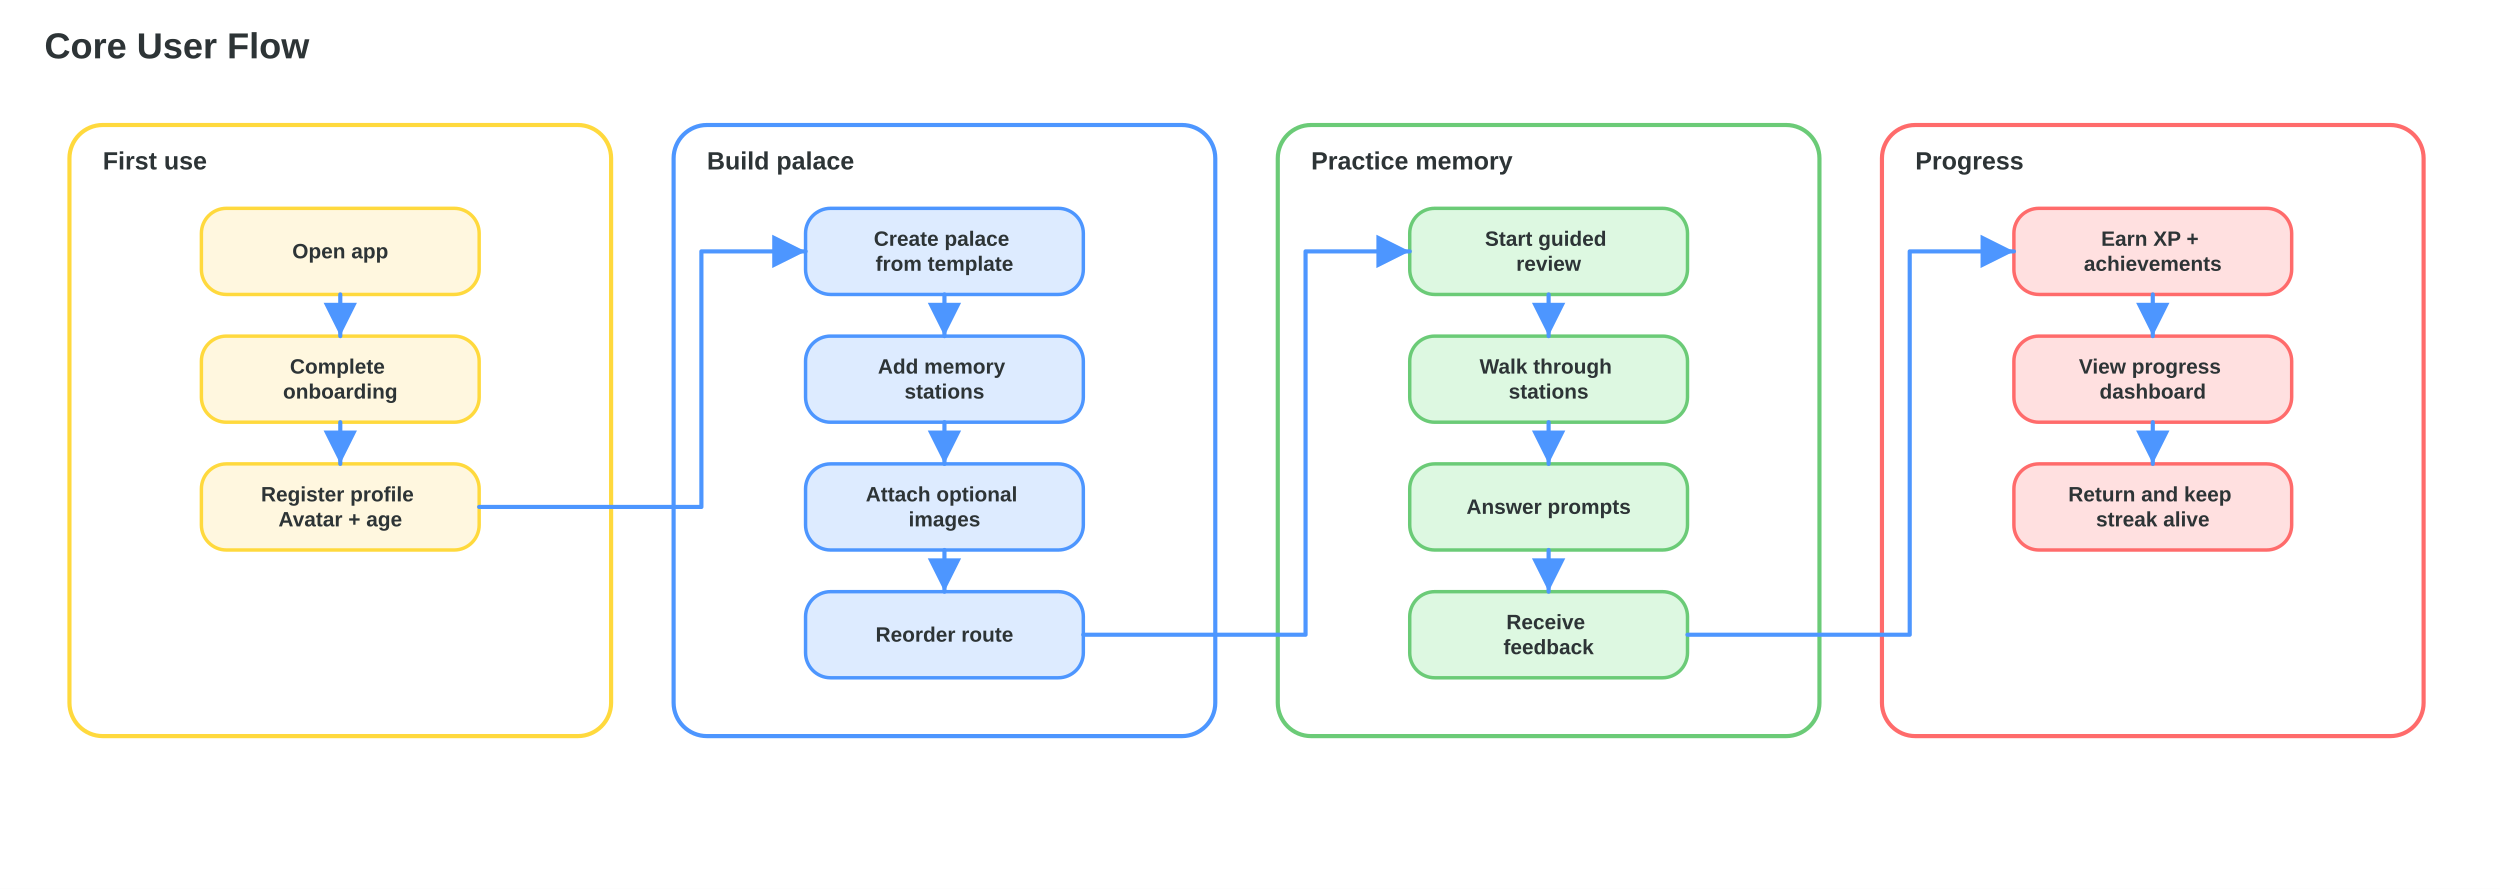
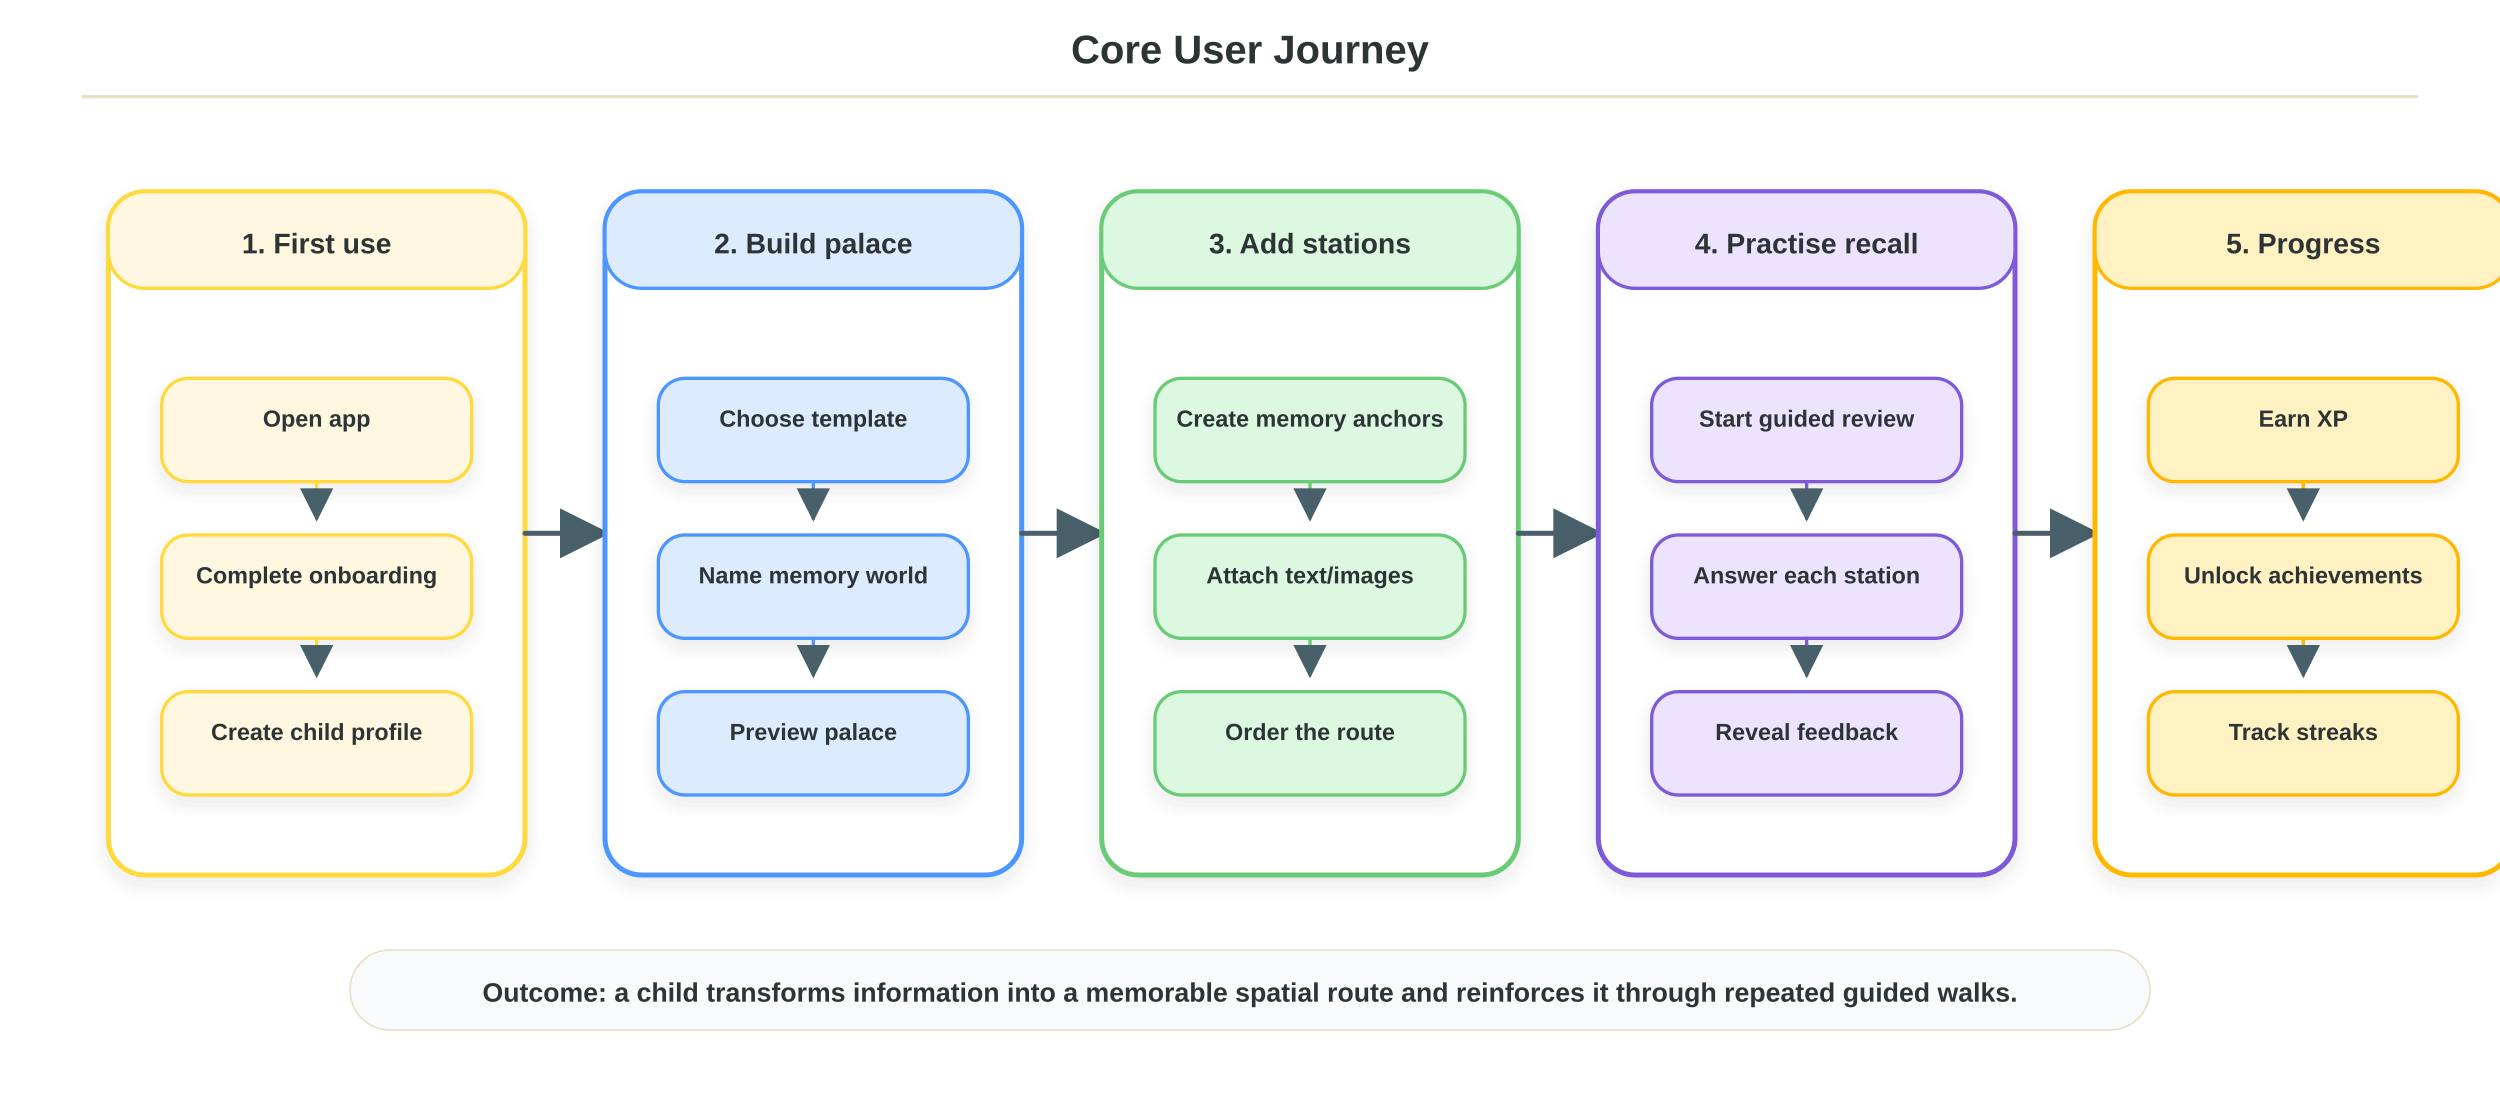
- <svg xmlns="http://www.w3.org/2000/svg" width="1800" height="640" viewBox="0 0 1800 640" role="img" aria-label="Core User Flow">
+ <svg xmlns="http://www.w3.org/2000/svg" width="1500" height="660" viewBox="0 0 1500 660" role="img" aria-labelledby="title desc">
  <defs>
    <marker id="arrow" markerWidth="12" markerHeight="12" refX="10" refY="6" orient="auto" markerUnits="strokeWidth">
-       <path d="M2,2 L10,6 L2,10 Z" fill="#4D96FF" />
+       <path d="M 1 1 L 11 6 L 1 11 z" fill="#48606A" />
    </marker>
-     <style>
-     .title { font: 700 26px Arial, Helvetica, sans-serif; fill: #2D3436; }
-     .panel-title { font: 700 18px Arial, Helvetica, sans-serif; fill: #2D3436; }
-     .box-text { font: 600 15px Arial, Helvetica, sans-serif; fill: #2D3436; }
-     .small-text { font: 600 13px Arial, Helvetica, sans-serif; fill: #586267; }
-     .edge-label { font: 600 12px Arial, Helvetica, sans-serif; fill: #586267; }
-     .arrow { fill: none; stroke: #4D96FF; stroke-width: 3; stroke-linecap: round; stroke-linejoin: round; marker-end: url(#arrow); }
-     .arrow-soft { fill: none; stroke: #4D96FF; stroke-width: 2.4; stroke-linecap: round; stroke-linejoin: round; marker-end: url(#arrow); stroke-dasharray: 8 6; }
-     .relation { fill: none; stroke: #4D96FF; stroke-width: 2.6; stroke-linecap: round; stroke-linejoin: round; }
-   </style>
+     <marker id="arrow-blue" markerWidth="12" markerHeight="12" refX="10" refY="6" orient="auto" markerUnits="strokeWidth">
+       <path d="M 1 1 L 11 6 L 1 11 z" fill="#4D96FF" />
+     </marker>
+     <filter id="shadow" x="-20%" y="-20%" width="140%" height="140%">
+       <feDropShadow dx="0" dy="5" stdDeviation="5" flood-color="#2D3436" flood-opacity="0.10" />
+     </filter>
  </defs>
-   <rect x="0" y="0" width="1800" height="640" fill="#FFFFFF" />
-   <text x="32" y="42" class="title" text-anchor="start">Core User Flow</text>
-   <rect x="50" y="90" width="390" height="440" rx="24" fill="#FFFFFF" stroke="#FFD93D" stroke-width="3" />
-   <text x="74" y="122" class="panel-title" text-anchor="start">First use</text>
-   <rect x="145" y="150" width="200" height="62" rx="18" fill="#FFF7DF" stroke="#FFD93D" stroke-width="2.5" />
-   <text x="245.0" y="186.0" class="box-text" text-anchor="middle">
-     <tspan x="245.0" dy="0">Open app</tspan>
+   <rect x="0" y="0" width="1500" height="660" fill="#FFFFFF" />
+   <text x="750.0" y="38" text-anchor="middle" font-family="Arial, Helvetica, sans-serif" font-size="24" font-weight="700" fill="#2D3436">Core User Journey</text>
+   <line x1="50" y1="58" x2="1450" y2="58" stroke="#E9DFC7" stroke-width="2" stroke-linecap="round" />
+   <rect x="65" y="115" width="250" height="410" rx="22" fill="#FFFFFF" stroke="#FFD93D" stroke-width="3" filter="url(#shadow)" />
+   <rect x="65" y="115" width="250" height="58" rx="22" fill="#FFF7DF" stroke="#FFD93D" stroke-width="2" />
+   <text x="190" y="152" text-anchor="middle" font-family="Arial, Helvetica, sans-serif" font-size="17" font-weight="700" fill="#2D3436">1. First use</text>
+   <rect x="97" y="227" width="186" height="62" rx="16" fill="#FFF7DF" stroke="#FFD93D" stroke-width="2" filter="url(#shadow)" />
+   <text x="190.0" y="256.0" text-anchor="middle" font-family="Arial, Helvetica, sans-serif" font-size="14" font-weight="700" fill="#2D3436">
+     <tspan x="190.0" dy="0">Open app</tspan>
  </text>
-   <rect x="145" y="242" width="200" height="62" rx="18" fill="#FFF7DF" stroke="#FFD93D" stroke-width="2.5" />
-   <text x="245.0" y="269.0" class="box-text" text-anchor="middle">
-     <tspan x="245.0" dy="0">Complete</tspan>
-     <tspan x="245.0" dy="18">onboarding</tspan>
+   <line x1="190" y1="289" x2="190" y2="311" stroke="#FFD93D" stroke-width="2" stroke-linecap="round" marker-end="url(#arrow)" />
+   <rect x="97" y="321" width="186" height="62" rx="16" fill="#FFF7DF" stroke="#FFD93D" stroke-width="2" filter="url(#shadow)" />
+   <text x="190.0" y="350.0" text-anchor="middle" font-family="Arial, Helvetica, sans-serif" font-size="14" font-weight="700" fill="#2D3436">
+     <tspan x="190.0" dy="0">Complete onboarding</tspan>
  </text>
-   <path class="arrow" d="M 245 212 L 245 242" />
-   <rect x="145" y="334" width="200" height="62" rx="18" fill="#FFF7DF" stroke="#FFD93D" stroke-width="2.5" />
-   <text x="245.0" y="361.0" class="box-text" text-anchor="middle">
-     <tspan x="245.0" dy="0">Register profile</tspan>
-     <tspan x="245.0" dy="18">Avatar + age</tspan>
+   <line x1="190" y1="383" x2="190" y2="405" stroke="#FFD93D" stroke-width="2" stroke-linecap="round" marker-end="url(#arrow)" />
+   <rect x="97" y="415" width="186" height="62" rx="16" fill="#FFF7DF" stroke="#FFD93D" stroke-width="2" filter="url(#shadow)" />
+   <text x="190.0" y="444.0" text-anchor="middle" font-family="Arial, Helvetica, sans-serif" font-size="14" font-weight="700" fill="#2D3436">
+     <tspan x="190.0" dy="0">Create child profile</tspan>
  </text>
-   <path class="arrow" d="M 245 304 L 245 334" />
-   <rect x="485" y="90" width="390" height="440" rx="24" fill="#FFFFFF" stroke="#4D96FF" stroke-width="3" />
-   <text x="509" y="122" class="panel-title" text-anchor="start">Build palace</text>
-   <rect x="580" y="150" width="200" height="62" rx="18" fill="#DDEBFF" stroke="#4D96FF" stroke-width="2.5" />
-   <text x="680.0" y="177.0" class="box-text" text-anchor="middle">
-     <tspan x="680.0" dy="0">Create palace</tspan>
-     <tspan x="680.0" dy="18">from template</tspan>
+   <line x1="315" y1="320" x2="363" y2="320" stroke="#48606A" stroke-width="3" stroke-linecap="round" marker-end="url(#arrow)" />
+   <rect x="363" y="115" width="250" height="410" rx="22" fill="#FFFFFF" stroke="#4D96FF" stroke-width="3" filter="url(#shadow)" />
+   <rect x="363" y="115" width="250" height="58" rx="22" fill="#DDEBFF" stroke="#4D96FF" stroke-width="2" />
+   <text x="488" y="152" text-anchor="middle" font-family="Arial, Helvetica, sans-serif" font-size="17" font-weight="700" fill="#2D3436">2. Build palace</text>
+   <rect x="395" y="227" width="186" height="62" rx="16" fill="#DDEBFF" stroke="#4D96FF" stroke-width="2" filter="url(#shadow)" />
+   <text x="488.0" y="256.0" text-anchor="middle" font-family="Arial, Helvetica, sans-serif" font-size="14" font-weight="700" fill="#2D3436">
+     <tspan x="488.0" dy="0">Choose template</tspan>
  </text>
-   <rect x="580" y="242" width="200" height="62" rx="18" fill="#DDEBFF" stroke="#4D96FF" stroke-width="2.5" />
-   <text x="680.0" y="269.0" class="box-text" text-anchor="middle">
-     <tspan x="680.0" dy="0">Add memory</tspan>
-     <tspan x="680.0" dy="18">stations</tspan>
+   <line x1="488" y1="289" x2="488" y2="311" stroke="#4D96FF" stroke-width="2" stroke-linecap="round" marker-end="url(#arrow)" />
+   <rect x="395" y="321" width="186" height="62" rx="16" fill="#DDEBFF" stroke="#4D96FF" stroke-width="2" filter="url(#shadow)" />
+   <text x="488.0" y="350.0" text-anchor="middle" font-family="Arial, Helvetica, sans-serif" font-size="14" font-weight="700" fill="#2D3436">
+     <tspan x="488.0" dy="0">Name memory world</tspan>
  </text>
-   <path class="arrow" d="M 680 212 L 680 242" />
-   <rect x="580" y="334" width="200" height="62" rx="18" fill="#DDEBFF" stroke="#4D96FF" stroke-width="2.5" />
-   <text x="680.0" y="361.0" class="box-text" text-anchor="middle">
-     <tspan x="680.0" dy="0">Attach optional</tspan>
-     <tspan x="680.0" dy="18">images</tspan>
+   <line x1="488" y1="383" x2="488" y2="405" stroke="#4D96FF" stroke-width="2" stroke-linecap="round" marker-end="url(#arrow)" />
+   <rect x="395" y="415" width="186" height="62" rx="16" fill="#DDEBFF" stroke="#4D96FF" stroke-width="2" filter="url(#shadow)" />
+   <text x="488.0" y="444.0" text-anchor="middle" font-family="Arial, Helvetica, sans-serif" font-size="14" font-weight="700" fill="#2D3436">
+     <tspan x="488.0" dy="0">Preview palace</tspan>
  </text>
-   <path class="arrow" d="M 680 304 L 680 334" />
-   <rect x="580" y="426" width="200" height="62" rx="18" fill="#DDEBFF" stroke="#4D96FF" stroke-width="2.5" />
-   <text x="680.0" y="462.0" class="box-text" text-anchor="middle">
-     <tspan x="680.0" dy="0">Reorder route</tspan>
+   <line x1="613" y1="320" x2="661" y2="320" stroke="#48606A" stroke-width="3" stroke-linecap="round" marker-end="url(#arrow)" />
+   <rect x="661" y="115" width="250" height="410" rx="22" fill="#FFFFFF" stroke="#6BCB77" stroke-width="3" filter="url(#shadow)" />
+   <rect x="661" y="115" width="250" height="58" rx="22" fill="#DDF8E1" stroke="#6BCB77" stroke-width="2" />
+   <text x="786" y="152" text-anchor="middle" font-family="Arial, Helvetica, sans-serif" font-size="17" font-weight="700" fill="#2D3436">3. Add stations</text>
+   <rect x="693" y="227" width="186" height="62" rx="16" fill="#DDF8E1" stroke="#6BCB77" stroke-width="2" filter="url(#shadow)" />
+   <text x="786.0" y="256.0" text-anchor="middle" font-family="Arial, Helvetica, sans-serif" font-size="14" font-weight="700" fill="#2D3436">
+     <tspan x="786.0" dy="0">Create memory anchors</tspan>
  </text>
-   <path class="arrow" d="M 680 396 L 680 426" />
-   <path class="arrow" d="M 345 365 L 505 365 L 505 181 L 580 181" />
-   <rect x="920" y="90" width="390" height="440" rx="24" fill="#FFFFFF" stroke="#6BCB77" stroke-width="3" />
-   <text x="944" y="122" class="panel-title" text-anchor="start">Practice memory</text>
-   <rect x="1015" y="150" width="200" height="62" rx="18" fill="#DDF8E1" stroke="#6BCB77" stroke-width="2.5" />
-   <text x="1115.0" y="177.0" class="box-text" text-anchor="middle">
-     <tspan x="1115.0" dy="0">Start guided</tspan>
-     <tspan x="1115.0" dy="18">review</tspan>
+   <line x1="786" y1="289" x2="786" y2="311" stroke="#6BCB77" stroke-width="2" stroke-linecap="round" marker-end="url(#arrow)" />
+   <rect x="693" y="321" width="186" height="62" rx="16" fill="#DDF8E1" stroke="#6BCB77" stroke-width="2" filter="url(#shadow)" />
+   <text x="786.0" y="350.0" text-anchor="middle" font-family="Arial, Helvetica, sans-serif" font-size="14" font-weight="700" fill="#2D3436">
+     <tspan x="786.0" dy="0">Attach text/images</tspan>
  </text>
-   <rect x="1015" y="242" width="200" height="62" rx="18" fill="#DDF8E1" stroke="#6BCB77" stroke-width="2.5" />
-   <text x="1115.0" y="269.0" class="box-text" text-anchor="middle">
-     <tspan x="1115.0" dy="0">Walk through</tspan>
-     <tspan x="1115.0" dy="18">stations</tspan>
+   <line x1="786" y1="383" x2="786" y2="405" stroke="#6BCB77" stroke-width="2" stroke-linecap="round" marker-end="url(#arrow)" />
+   <rect x="693" y="415" width="186" height="62" rx="16" fill="#DDF8E1" stroke="#6BCB77" stroke-width="2" filter="url(#shadow)" />
+   <text x="786.0" y="444.0" text-anchor="middle" font-family="Arial, Helvetica, sans-serif" font-size="14" font-weight="700" fill="#2D3436">
+     <tspan x="786.0" dy="0">Order the route</tspan>
  </text>
-   <path class="arrow" d="M 1115 212 L 1115 242" />
-   <rect x="1015" y="334" width="200" height="62" rx="18" fill="#DDF8E1" stroke="#6BCB77" stroke-width="2.5" />
-   <text x="1115.0" y="370.0" class="box-text" text-anchor="middle">
-     <tspan x="1115.0" dy="0">Answer prompts</tspan>
+   <line x1="911" y1="320" x2="959" y2="320" stroke="#48606A" stroke-width="3" stroke-linecap="round" marker-end="url(#arrow)" />
+   <rect x="959" y="115" width="250" height="410" rx="22" fill="#FFFFFF" stroke="#7F5AD8" stroke-width="3" filter="url(#shadow)" />
+   <rect x="959" y="115" width="250" height="58" rx="22" fill="#ECE3FF" stroke="#7F5AD8" stroke-width="2" />
+   <text x="1084" y="152" text-anchor="middle" font-family="Arial, Helvetica, sans-serif" font-size="17" font-weight="700" fill="#2D3436">4. Practise recall</text>
+   <rect x="991" y="227" width="186" height="62" rx="16" fill="#ECE3FF" stroke="#7F5AD8" stroke-width="2" filter="url(#shadow)" />
+   <text x="1084.0" y="256.0" text-anchor="middle" font-family="Arial, Helvetica, sans-serif" font-size="14" font-weight="700" fill="#2D3436">
+     <tspan x="1084.0" dy="0">Start guided review</tspan>
  </text>
-   <path class="arrow" d="M 1115 304 L 1115 334" />
-   <rect x="1015" y="426" width="200" height="62" rx="18" fill="#DDF8E1" stroke="#6BCB77" stroke-width="2.5" />
-   <text x="1115.0" y="453.0" class="box-text" text-anchor="middle">
-     <tspan x="1115.0" dy="0">Receive</tspan>
-     <tspan x="1115.0" dy="18">feedback</tspan>
+   <line x1="1084" y1="289" x2="1084" y2="311" stroke="#7F5AD8" stroke-width="2" stroke-linecap="round" marker-end="url(#arrow)" />
+   <rect x="991" y="321" width="186" height="62" rx="16" fill="#ECE3FF" stroke="#7F5AD8" stroke-width="2" filter="url(#shadow)" />
+   <text x="1084.0" y="350.0" text-anchor="middle" font-family="Arial, Helvetica, sans-serif" font-size="14" font-weight="700" fill="#2D3436">
+     <tspan x="1084.0" dy="0">Answer each station</tspan>
  </text>
-   <path class="arrow" d="M 1115 396 L 1115 426" />
-   <path class="arrow" d="M 780 457 L 940 457 L 940 181 L 1015 181" />
-   <rect x="1355" y="90" width="390" height="440" rx="24" fill="#FFFFFF" stroke="#FF6B6B" stroke-width="3" />
-   <text x="1379" y="122" class="panel-title" text-anchor="start">Progress</text>
-   <rect x="1450" y="150" width="200" height="62" rx="18" fill="#FFE0E0" stroke="#FF6B6B" stroke-width="2.5" />
-   <text x="1550.0" y="177.0" class="box-text" text-anchor="middle">
-     <tspan x="1550.0" dy="0">Earn XP +</tspan>
-     <tspan x="1550.0" dy="18">achievements</tspan>
+   <line x1="1084" y1="383" x2="1084" y2="405" stroke="#7F5AD8" stroke-width="2" stroke-linecap="round" marker-end="url(#arrow)" />
+   <rect x="991" y="415" width="186" height="62" rx="16" fill="#ECE3FF" stroke="#7F5AD8" stroke-width="2" filter="url(#shadow)" />
+   <text x="1084.0" y="444.0" text-anchor="middle" font-family="Arial, Helvetica, sans-serif" font-size="14" font-weight="700" fill="#2D3436">
+     <tspan x="1084.0" dy="0">Reveal feedback</tspan>
  </text>
-   <rect x="1450" y="242" width="200" height="62" rx="18" fill="#FFE0E0" stroke="#FF6B6B" stroke-width="2.5" />
-   <text x="1550.0" y="269.0" class="box-text" text-anchor="middle">
-     <tspan x="1550.0" dy="0">View progress</tspan>
-     <tspan x="1550.0" dy="18">dashboard</tspan>
+   <line x1="1209" y1="320" x2="1257" y2="320" stroke="#48606A" stroke-width="3" stroke-linecap="round" marker-end="url(#arrow)" />
+   <rect x="1257" y="115" width="250" height="410" rx="22" fill="#FFFFFF" stroke="#FFB703" stroke-width="3" filter="url(#shadow)" />
+   <rect x="1257" y="115" width="250" height="58" rx="22" fill="#FFF1C2" stroke="#FFB703" stroke-width="2" />
+   <text x="1382" y="152" text-anchor="middle" font-family="Arial, Helvetica, sans-serif" font-size="17" font-weight="700" fill="#2D3436">5. Progress</text>
+   <rect x="1289" y="227" width="186" height="62" rx="16" fill="#FFF1C2" stroke="#FFB703" stroke-width="2" filter="url(#shadow)" />
+   <text x="1382.0" y="256.0" text-anchor="middle" font-family="Arial, Helvetica, sans-serif" font-size="14" font-weight="700" fill="#2D3436">
+     <tspan x="1382.0" dy="0">Earn XP</tspan>
  </text>
-   <path class="arrow" d="M 1550 212 L 1550 242" />
-   <rect x="1450" y="334" width="200" height="62" rx="18" fill="#FFE0E0" stroke="#FF6B6B" stroke-width="2.5" />
-   <text x="1550.0" y="361.0" class="box-text" text-anchor="middle">
-     <tspan x="1550.0" dy="0">Return and keep</tspan>
-     <tspan x="1550.0" dy="18">streak alive</tspan>
+   <line x1="1382" y1="289" x2="1382" y2="311" stroke="#FFB703" stroke-width="2" stroke-linecap="round" marker-end="url(#arrow)" />
+   <rect x="1289" y="321" width="186" height="62" rx="16" fill="#FFF1C2" stroke="#FFB703" stroke-width="2" filter="url(#shadow)" />
+   <text x="1382.0" y="350.0" text-anchor="middle" font-family="Arial, Helvetica, sans-serif" font-size="14" font-weight="700" fill="#2D3436">
+     <tspan x="1382.0" dy="0">Unlock achievements</tspan>
  </text>
-   <path class="arrow" d="M 1550 304 L 1550 334" />
-   <path class="arrow" d="M 1215 457 L 1375 457 L 1375 181 L 1450 181" />
+   <line x1="1382" y1="383" x2="1382" y2="405" stroke="#FFB703" stroke-width="2" stroke-linecap="round" marker-end="url(#arrow)" />
+   <rect x="1289" y="415" width="186" height="62" rx="16" fill="#FFF1C2" stroke="#FFB703" stroke-width="2" filter="url(#shadow)" />
+   <text x="1382.0" y="444.0" text-anchor="middle" font-family="Arial, Helvetica, sans-serif" font-size="14" font-weight="700" fill="#2D3436">
+     <tspan x="1382.0" dy="0">Track streaks</tspan>
+   </text>
+   <rect x="210" y="570" width="1080" height="48" rx="24" fill="#F8FAFC" stroke="#E9DFC7" stroke-width="1" />
+   <text x="750" y="601" text-anchor="middle" font-family="Arial, Helvetica, sans-serif" font-size="16" font-weight="700" fill="#2D3436">Outcome: a child transforms information into a memorable spatial route and reinforces it through repeated guided walks.</text>
</svg>
